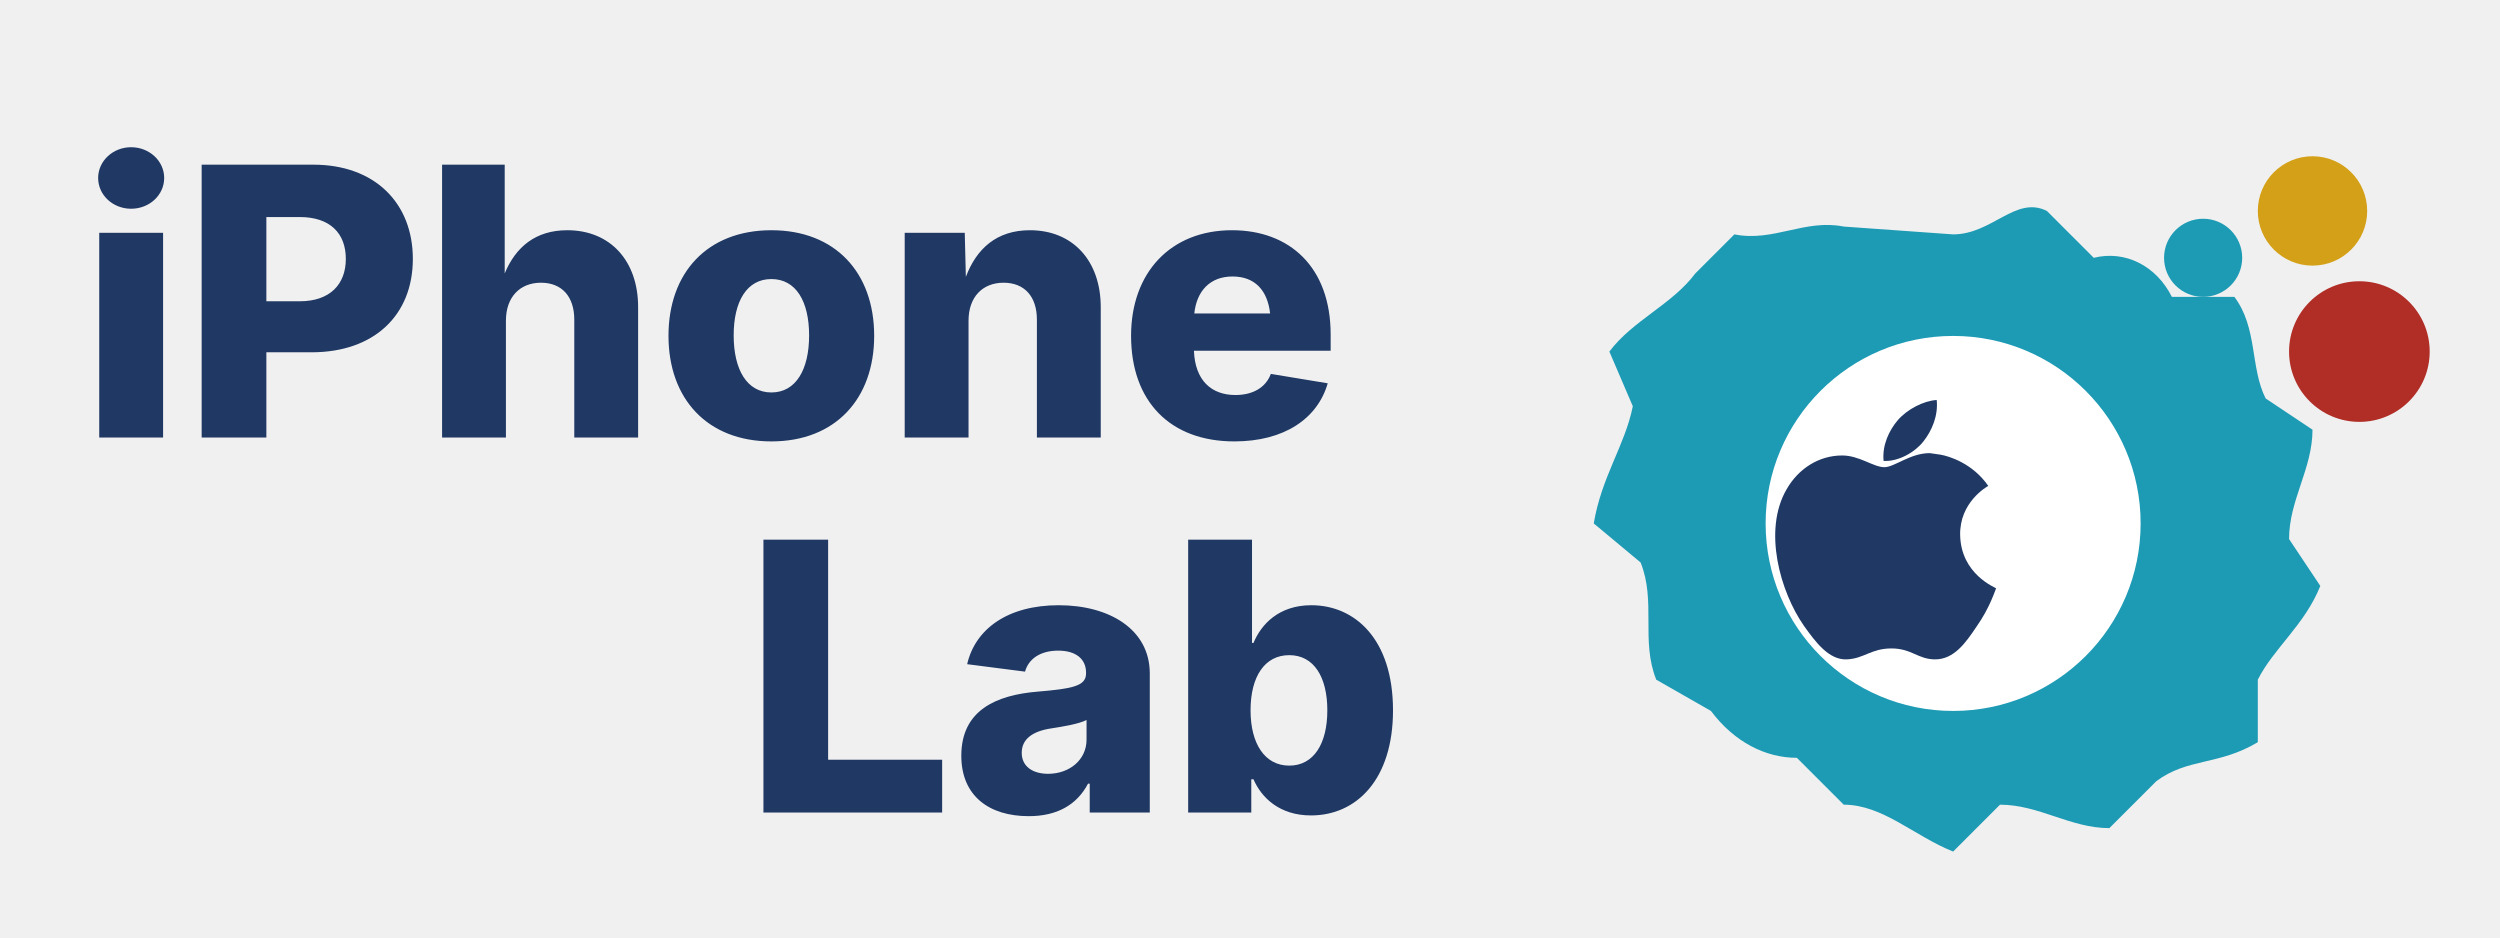
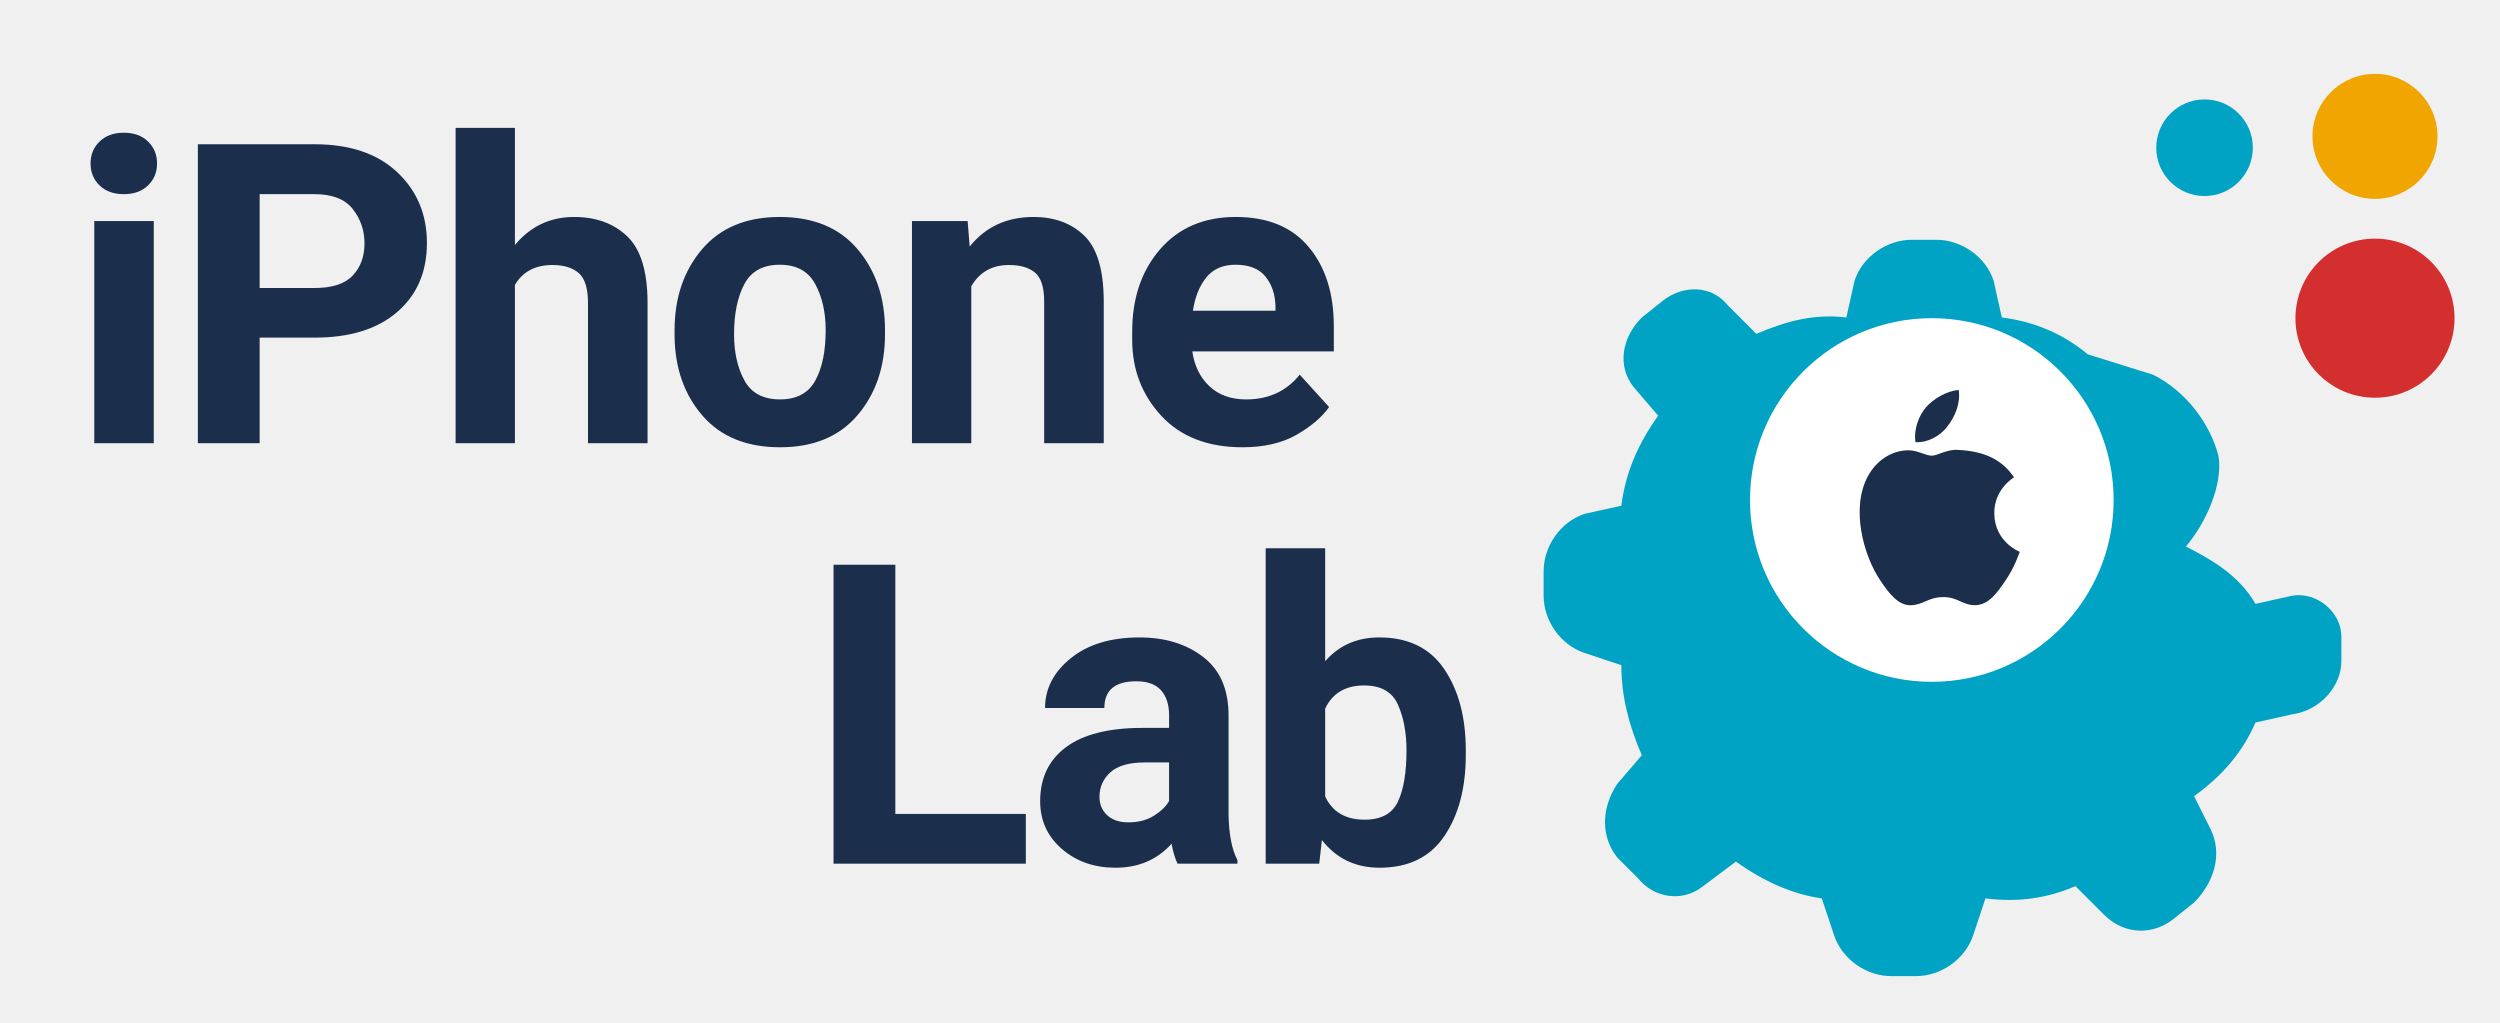
- <svg xmlns="http://www.w3.org/2000/svg" viewBox="0 0 320 120" fill="none">
-   <text x="10" y="56" fill="#1F3864" font-size="48" font-weight="800" font-family="system-ui, -apple-system, sans-serif" letter-spacing="-0.5px">iPhone</text>
-   <text x="95" y="104" fill="#1F3864" font-size="48" font-weight="800" font-family="system-ui, -apple-system, sans-serif" letter-spacing="-0.5px">Lab</text>
-   <g transform="translate(200, 15)">
-     <path d="M 50 15 C 55 15, 58 10, 62 12 L 68 18 C 72 17, 76 19, 78 23 L 86 23 C 89 27, 88 32, 90 36 L 96 40 C 96 45, 93 49, 93 54 L 97 60 C 95 65, 91 68, 89 72 L 89 80 C 84 83, 80 82, 76 85 L 70 91 C 65 91, 61 88, 56 88 L 50 94 C 45 92, 41 88, 36 88 L 30 82 C 26 82, 22 80, 19 76 L 12 72 C 10 67, 12 62, 10 57 L 4 52 C 5 46, 8 42, 9 37 L 6 30 C 9 26, 14 24, 17 20 L 22 15 C 27 16, 31 13, 36 14 Z" fill="#1D9BB5" />
-     <circle cx="50" cy="52" r="24" fill="#FFFFFF" />
-     <path d="M 47 43 C 44.5 43, 42.5 44.8, 41.2 44.8 C 39.8 44.8, 38 43.3, 35.8 43.3 C 32.8 43.3, 30.2 45, 28.7 47.6 C 25.6 52.9, 27.9 60.8, 30.9 65.1 C 32.4 67.2, 34.1 69.5, 36.4 69.4 C 38.6 69.3, 39.5 68, 42.1 68 C 44.7 68, 45.5 69.4, 47.7 69.4 C 50.1 69.4, 51.6 67.3, 53 65.2 C 54.7 62.8, 55.4 60.5, 55.5 60.3 C 55.4 60.2, 51 58.5, 50.9 53.5 C 50.8 49.3, 54.3 47.3, 54.5 47.2 C 52.5 44.3, 49.5 43.4, 48.4 43.2 Z M 46.2 41.5 C 47.3 40.1, 48.1 38.2, 47.9 36.2 C 46.2 36.3, 44.1 37.4, 42.9 38.8 C 41.8 40.1, 40.9 42, 41.1 44 C 43 44.1, 45.1 42.9, 46.2 41.5 Z" fill="#1F3864" />
-     <circle cx="82" cy="18" r="5" fill="#1D9BB5" />
-     <circle cx="96" cy="12" r="7" fill="#D4A017" />
-     <circle cx="102" cy="30" r="9" fill="#B02E26" />
+ <svg xmlns="http://www.w3.org/2000/svg" viewBox="0 0 440 180" fill="none">
+   <g fill="#1B2E4B" font-family="-apple-system, BlinkMacSystemFont, 'Segoe UI', Roboto, 'Helvetica Neue', Arial, sans-serif">
+     <text x="12" y="78" font-size="74" font-weight="700" letter-spacing="-1.5px">iPhone</text>
+     <text x="142" y="152" font-size="74" font-weight="700" letter-spacing="-1.5px">Lab</text>
+   </g>
+   <g transform="translate(290, 8)">
+     <circle cx="98" cy="18" r="8.5" fill="#00A3C4" />
+     <circle cx="128" cy="16" r="11" fill="#F0A500" />
+     <circle cx="128" cy="48" r="14" fill="#D32F2F" />
+     <path d="M 68 18 C 76 22, 82 30, 84 38 C 85 45, 81 54, 76 60 C 82 63, 89 67, 93 74 L 102 72 C 108 71, 114 76, 114 82 L 114 88 C 114 94, 109 100, 102 101 L 93 103 C 90 110, 85 116, 78 121 L 82 129 C 85 135, 83 142, 78 147 L 73 151 C 68 155, 61 155, 56 150 L 49 143 C 42 146, 35 147, 27 146 L 24 155 C 22 161, 16 165, 10 165 L 4 165 C -2 165, -8 161, -10 155 L -13 146 C -20 145, -27 142, -34 137 L -42 143 C -47 147, -54 146, -58 141 L -63 136 C -67 131, -67 124, -63 118 L -57 111 C -60 104, -62 97, -62 89 L -71 86 C -77 84, -81 78, -81 72 L -81 66 C -81 60, -77 54, -71 52 L -62 50 C -61 42, -58 35, -53 28 L -59 21 C -63 16, -62 9, -57 4 L -52 0 C -47 -4, -40 -4, -36 1 L -29 8 C -22 5, -15 3, -7 4 L -5 -5 C -3 -11, 3 -15, 9 -15 L 15 -15 C 21 -15, 27 -11, 29 -5 L 31 4 C 39 5, 46 8, 52 13 Z" fill="#00A3C4" transform="matrix(0.72 0 0 0.72 40 45)" />
+     <circle cx="50" cy="80" r="32" fill="#FFFFFF" />
+     <g transform="translate(34, 62) scale(0.68)">
+       <path d="M 27.5 7.5 C 29.5 5, 31 1.5, 30.5 -2 C 27.5 -1.8, 24 0.2, 22 2.5 C 20.2 4.6, 18.8 8.1, 19.3 11.5 C 22.5 11.7, 25.8 9.8, 27.5 7.5 Z" fill="#1B2E4B" />
+       <path d="M 30.2 13.5 C 27.5 13.3, 25 15, 23.5 15 C 22 15, 19.8 13.6, 17.5 13.6 C 13.2 13.6, 9.2 16.2, 7 20.3 C 2.5 28.5, 5.8 40.8, 10.2 47.3 C 12.3 50.4, 14.8 53.9, 18.2 53.7 C 21.4 53.6, 22.6 51.6, 26.5 51.6 C 30.3 51.6, 31.4 53.7, 34.8 53.7 C 38.3 53.6, 40.5 50.4, 42.6 47.3 C 45.1 43.7, 46.1 40.2, 46.3 39.9 C 46.1 39.8, 39.8 37.3, 39.7 30 C 39.6 23.8, 44.5 20.8, 44.8 20.6 C 41.9 16.3, 37.5 13.8, 30.2 13.5 Z" fill="#1B2E4B" />
+     </g>
  </g>
</svg>
